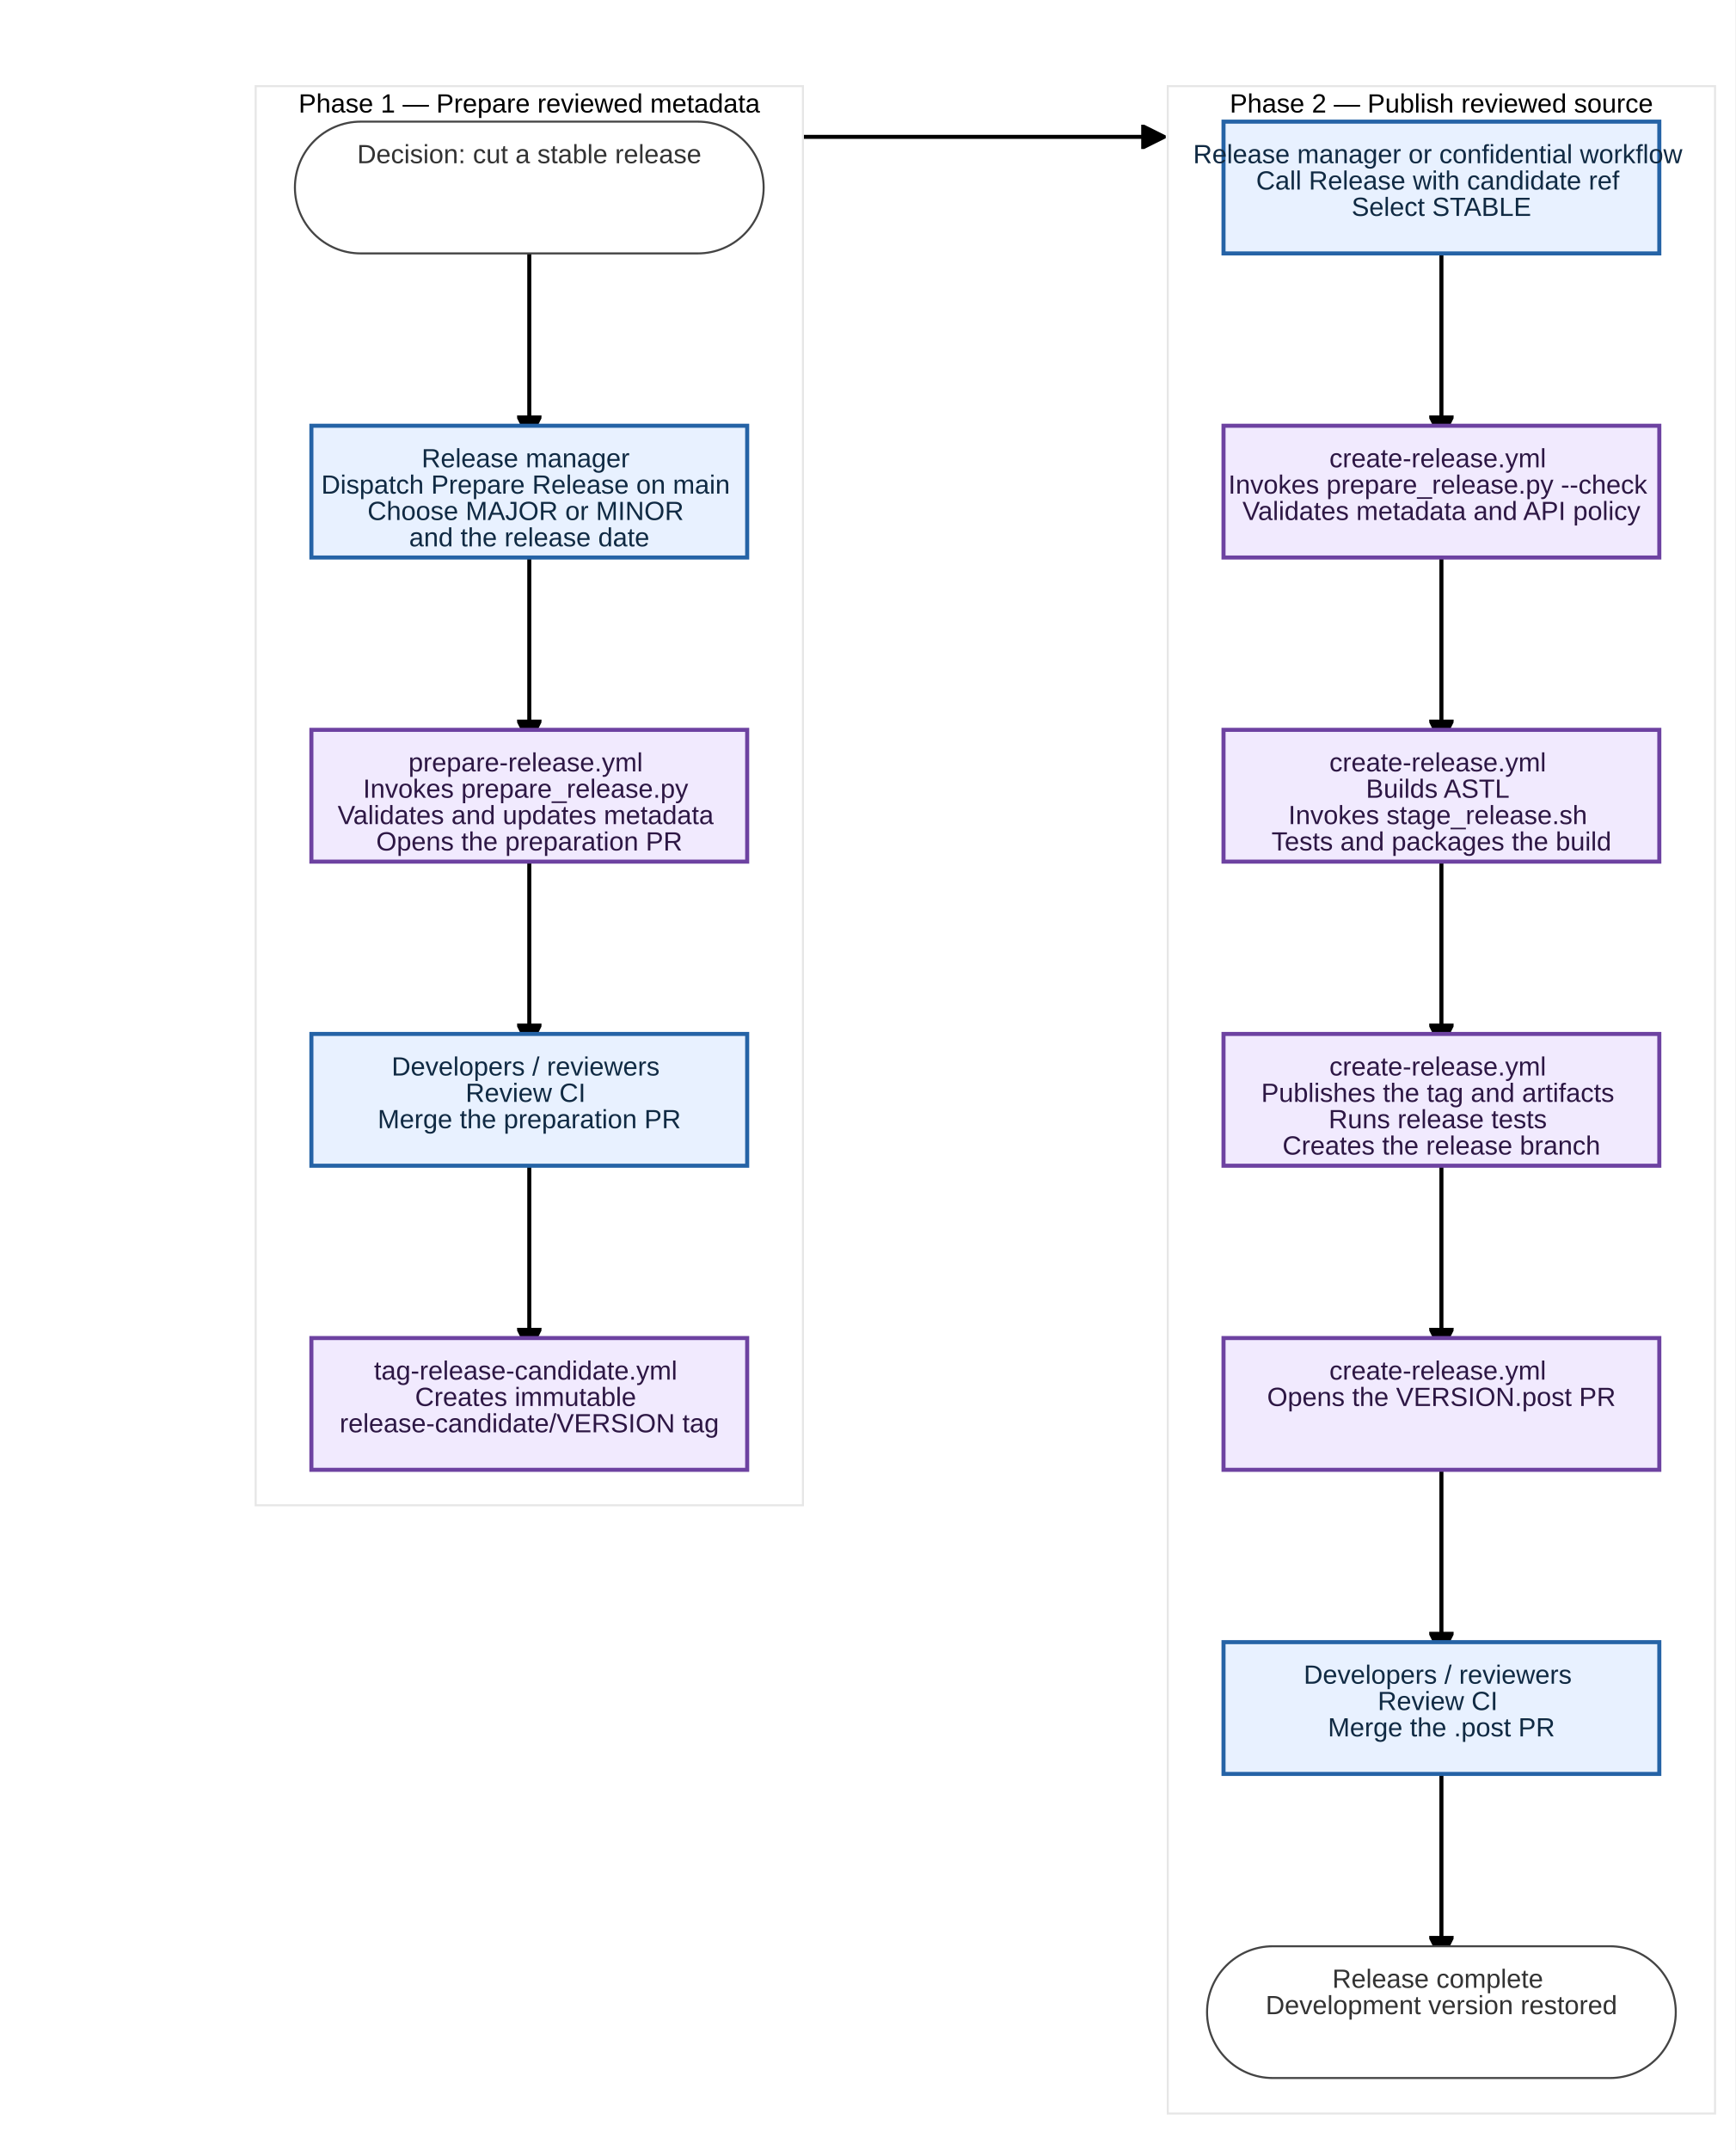
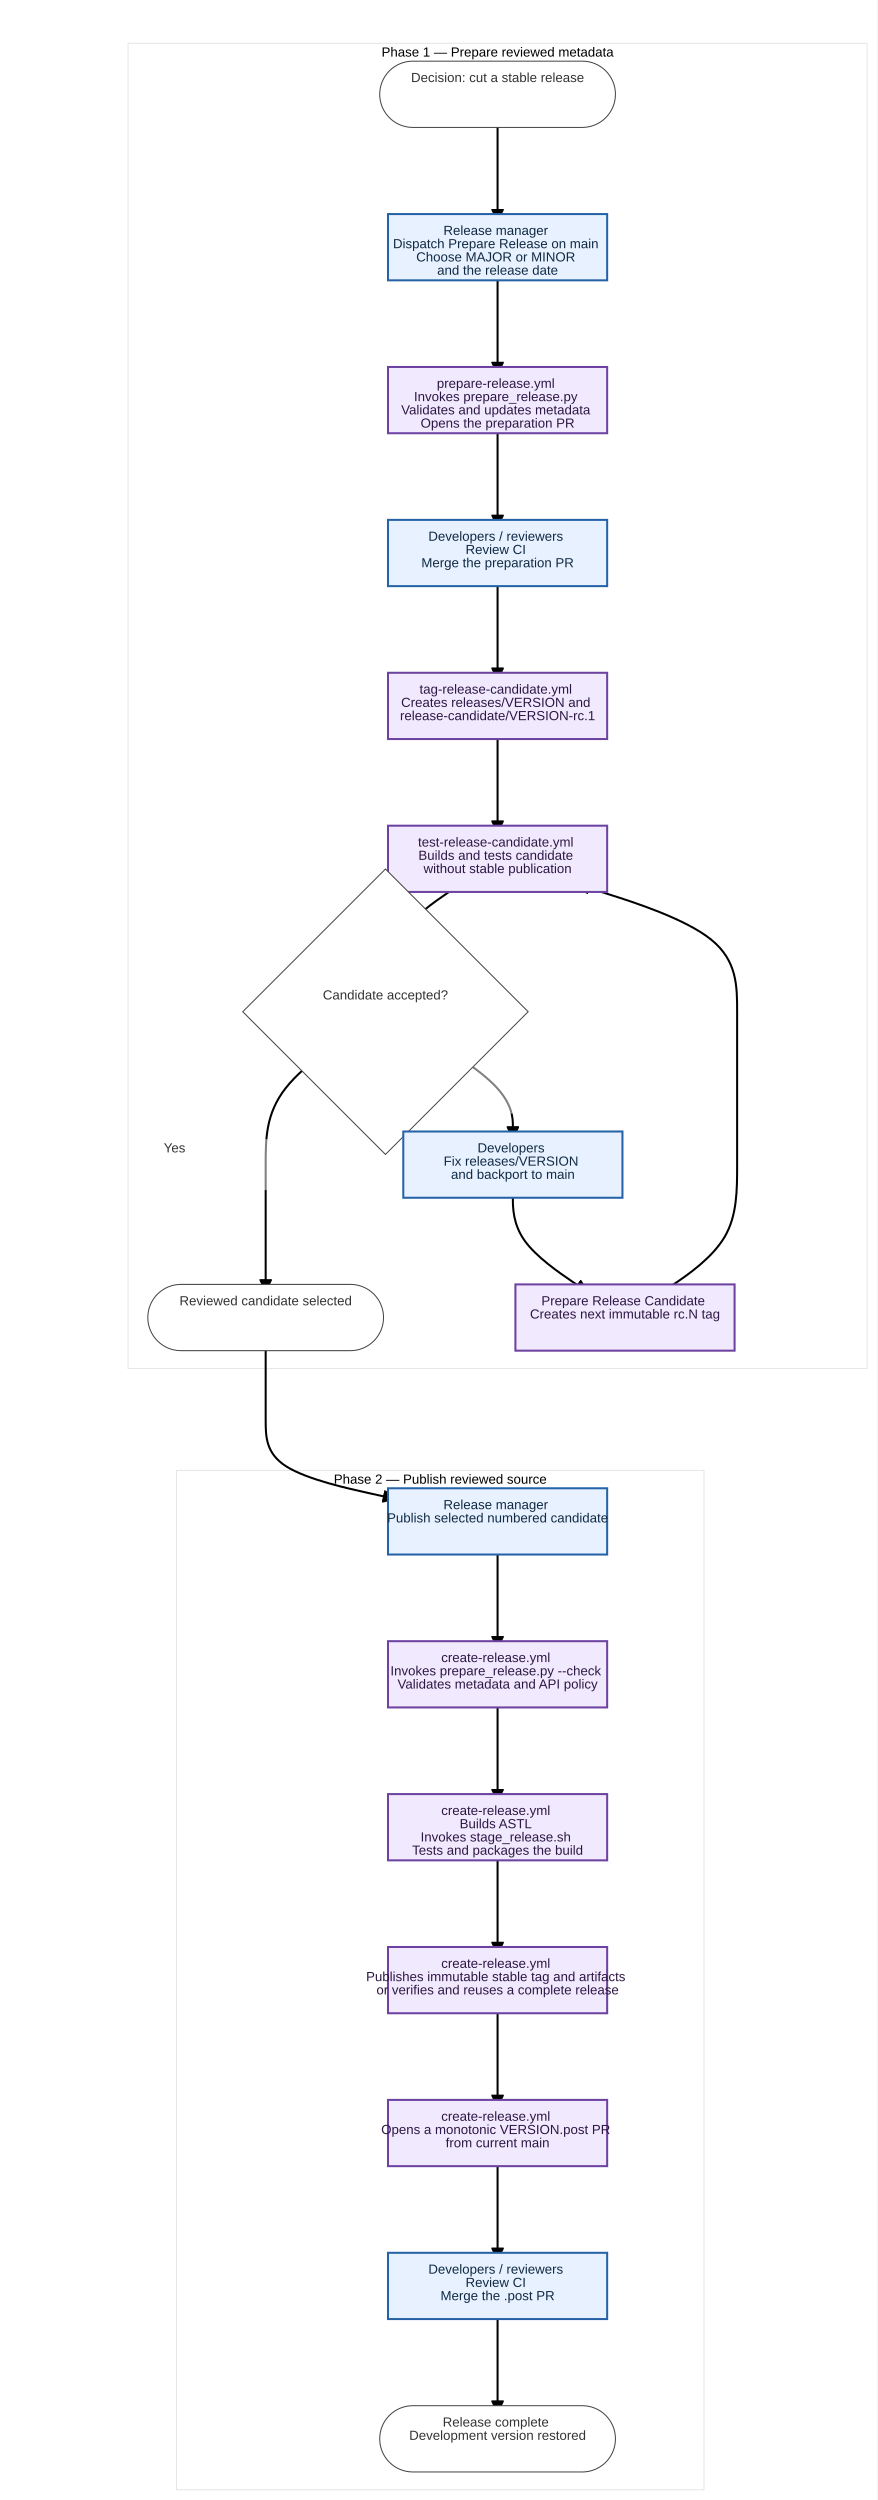
- <svg xmlns="http://www.w3.org/2000/svg" id="mmd_release_process_mmd" viewBox="-125.625 -42.5 856.125 1060.5" role="graphics-document document" aria-roledescription="flowchart-v2">
-   <rect x="-125.625" y="-42.5" width="856.125" height="1060.5" fill="white" />
+ <svg xmlns="http://www.w3.org/2000/svg" id="mmd_release_process_mmd" viewBox="-125.625 -42.5 860.625 2452.5" role="graphics-document document" aria-roledescription="flowchart-v2">
+   <rect x="-125.625" y="-42.5" width="860.625" height="2452.5" fill="white" />
  <style>#mmd_release_process_mmd{font-family:"trebuchet ms",verdana,arial,sans-serif;font-size:13px;fill:#333;}#mmd_release_process_mmd .error-icon{fill:#ffffff;}#mmd_release_process_mmd .error-text{fill:#000000;stroke:#000000;}#mmd_release_process_mmd .edge-thickness-normal{stroke-width:2px;}#mmd_release_process_mmd .edge-thickness-thick{stroke-width:3.5px;}#mmd_release_process_mmd .edge-pattern-solid{stroke-dasharray:0;}#mmd_release_process_mmd .edge-pattern-dashed{stroke-dasharray:3;}#mmd_release_process_mmd .edge-pattern-dotted{stroke-dasharray:2;}#mmd_release_process_mmd .marker{fill:#000000;stroke:#000000;}#mmd_release_process_mmd .marker.cross{stroke:#000000;}#mmd_release_process_mmd svg{font-family:"trebuchet ms",verdana,arial,sans-serif;font-size:13px;}#mmd_release_process_mmd .label{font-family:"trebuchet ms",verdana,arial,sans-serif;color:#333;}#mmd_release_process_mmd .cluster-label text{fill:#000000;}#mmd_release_process_mmd .cluster-label span,#mmd_release_process_mmd p{color:#000000;}#mmd_release_process_mmd .label text,#mmd_release_process_mmd span,#mmd_release_process_mmd p{fill:#333;color:#333;}#mmd_release_process_mmd .node rect,#mmd_release_process_mmd .node circle,#mmd_release_process_mmd .node ellipse,#mmd_release_process_mmd .node polygon,#mmd_release_process_mmd .node path{fill:#ffffff;stroke:#444444;stroke-width:1px;}#mmd_release_process_mmd .flowchart-label text{text-anchor:middle;}#mmd_release_process_mmd .node .katex path{fill:#000;stroke:#000;stroke-width:1px;}#mmd_release_process_mmd .node .label{text-align:center;}#mmd_release_process_mmd .node.clickable{cursor:pointer;}#mmd_release_process_mmd .arrowheadPath{fill:#000000;}#mmd_release_process_mmd .edgePath .path{stroke:#000000;stroke-width:2.0px;}#mmd_release_process_mmd .flowchart-link{stroke:#000000;fill:none;}#mmd_release_process_mmd .edgeLabel{background-color:hsl(-120, 0%, 100%);text-align:center;}#mmd_release_process_mmd .edgeLabel rect{opacity:0.5;background-color:hsl(-120, 0%, 100%);fill:hsl(-120, 0%, 100%);}#mmd_release_process_mmd .labelBkg{background-color:rgba(255, 255, 255, 0.5);}#mmd_release_process_mmd .cluster rect{fill:#ffffff;stroke:hsl(0, 0%, 90%);stroke-width:1px;}#mmd_release_process_mmd .cluster text{fill:#000000;}#mmd_release_process_mmd .cluster span,#mmd_release_process_mmd p{color:#000000;}#mmd_release_process_mmd div.mermaidTooltip{position:absolute;text-align:center;max-width:200px;padding:2px;font-family:"trebuchet ms",verdana,arial,sans-serif;font-size:12px;background:#ffffff;border:1px solid hsl(0, 0%, 90%);border-radius:2px;pointer-events:none;z-index:100;}#mmd_release_process_mmd .flowchartTitleText{text-anchor:middle;font-size:18px;fill:#333;}#mmd_release_process_mmd :root{--mermaid-font-family:"trebuchet ms",verdana,arial,sans-serif;}#mmd_release_process_mmd .human rect{fill:#e8f1ff!important;stroke:#2563a6!important;color:#102a43!important;stroke-width:2px!important;}#mmd_release_process_mmd .human polygon{fill:#e8f1ff!important;stroke:#2563a6!important;color:#102a43!important;stroke-width:2px!important;}#mmd_release_process_mmd .human ellipse{fill:#e8f1ff!important;stroke:#2563a6!important;color:#102a43!important;stroke-width:2px!important;}#mmd_release_process_mmd .human circle{fill:#e8f1ff!important;stroke:#2563a6!important;color:#102a43!important;stroke-width:2px!important;}#mmd_release_process_mmd .human path{fill:#e8f1ff!important;stroke:#2563a6!important;color:#102a43!important;stroke-width:2px!important;}#mmd_release_process_mmd .human tspan{fill:#102a43!important;}#mmd_release_process_mmd .workflow rect{fill:#f1eafe!important;stroke:#6d42a1!important;color:#2d1744!important;stroke-width:2px!important;}#mmd_release_process_mmd .workflow polygon{fill:#f1eafe!important;stroke:#6d42a1!important;color:#2d1744!important;stroke-width:2px!important;}#mmd_release_process_mmd .workflow ellipse{fill:#f1eafe!important;stroke:#6d42a1!important;color:#2d1744!important;stroke-width:2px!important;}#mmd_release_process_mmd .workflow circle{fill:#f1eafe!important;stroke:#6d42a1!important;color:#2d1744!important;stroke-width:2px!important;}#mmd_release_process_mmd .workflow path{fill:#f1eafe!important;stroke:#6d42a1!important;color:#2d1744!important;stroke-width:2px!important;}#mmd_release_process_mmd .workflow tspan{fill:#2d1744!important;}</style>
  <g>
    <marker id="mmd_release_process_mmd_flowchart-pointEnd" class="marker flowchart" viewBox="0 0 10 10" refX="6" refY="5" markerUnits="userSpaceOnUse" markerWidth="12" markerHeight="12" orient="auto">
      <path d="M 0 0 L 10 5 L 0 10 z" class="arrowMarkerPath" style="stroke-width: 1; stroke-dasharray: 1,0;" />
    </marker>
    <marker id="mmd_release_process_mmd_flowchart-pointStart" class="marker flowchart" viewBox="0 0 10 10" refX="4.5" refY="5" markerUnits="userSpaceOnUse" markerWidth="12" markerHeight="12" orient="auto">
      <path d="M 0 5 L 10 10 L 10 0 z" class="arrowMarkerPath" style="stroke-width: 1; stroke-dasharray: 1,0;" />
    </marker>
    <marker id="mmd_release_process_mmd_flowchart-circleEnd" class="marker flowchart" viewBox="0 0 10 10" refX="11" refY="5" markerUnits="userSpaceOnUse" markerWidth="11" markerHeight="11" orient="auto">
      <circle cx="5" cy="5" r="5" class="arrowMarkerPath" style="stroke-width: 1; stroke-dasharray: 1,0;" />
    </marker>
    <marker id="mmd_release_process_mmd_flowchart-circleStart" class="marker flowchart" viewBox="0 0 10 10" refX="-1" refY="5" markerUnits="userSpaceOnUse" markerWidth="11" markerHeight="11" orient="auto">
      <circle cx="5" cy="5" r="5" class="arrowMarkerPath" style="stroke-width: 1; stroke-dasharray: 1,0;" />
    </marker>
    <marker id="mmd_release_process_mmd_flowchart-crossEnd" class="marker cross flowchart" viewBox="0 0 11 11" refX="12" refY="5.2" markerUnits="userSpaceOnUse" markerWidth="11" markerHeight="11" orient="auto">
      <path d="M 1,1 l 9,9 M 10,1 l -9,9" class="arrowMarkerPath" style="stroke-width: 2; stroke-dasharray: 1,0;" />
    </marker>
    <marker id="mmd_release_process_mmd_flowchart-crossStart" class="marker cross flowchart" viewBox="0 0 11 11" refX="-1" refY="5.2" markerUnits="userSpaceOnUse" markerWidth="11" markerHeight="11" orient="auto">
      <path d="M 1,1 l 9,9 M 10,1 l -9,9" class="arrowMarkerPath" style="stroke-width: 2; stroke-dasharray: 1,0;" />
    </marker>
    <g class="root">
-       <g class="clusters" />
+       <g class="clusters">
+         <g class="cluster default flowchart-label" id="phase2">
+           <rect style="" rx="0" ry="0" x="47.5" y="1400" width="517.5" height="1000" />
+           <g class="cluster-label" transform="translate(306.25, 1400)">
+             <text style="">
+               <tspan xml:space="preserve" dy="1em" x="0" class="row">Phase 2 — Publish reviewed source</tspan>
+             </text>
+           </g>
+         </g>
+         <g class="cluster default flowchart-label" id="phase1">
+           <rect style="" rx="0" ry="0" x="0" y="0" width="725" height="1300" />
+           <g class="cluster-label" transform="translate(362.5, 0)">
+             <text style="">
+               <tspan xml:space="preserve" dy="1em" x="0" class="row">Phase 1 — Prepare reviewed metadata</tspan>
+             </text>
+           </g>
+         </g>
+       </g>
      <g class="edgePaths">
-         <path d="M200,25L220.833,25C241.667,25,283.333,25,324.117,25C364.9,25,404.8,25,424.75,25L444.7,25" id="L-phase1-phase2-0" class="edge-thickness-normal edge-pattern-solid flowchart-link LS-phase1 LE-phase2" style="fill:none;" marker-end="url(#mmd_release_process_mmd_flowchart-pointEnd)" />
-       </g>
-       <g class="edgeLabels" />
+         <path d="M362.5,75L362.5,83.333C362.5,91.667,362.5,108.333,362.5,124.117C362.5,139.9,362.5,154.8,362.5,162.25L362.5,169.7" id="L-decide-dispatchPrepare-0" class="edge-thickness-normal edge-pattern-solid flowchart-link LS-decide LE-dispatchPrepare" style="fill:none;" marker-end="url(#mmd_release_process_mmd_flowchart-pointEnd)" />
+         <path d="M362.5,225L362.5,233.333C362.5,241.667,362.5,258.333,362.5,274.117C362.5,289.9,362.5,304.8,362.5,312.25L362.5,319.7" id="L-dispatchPrepare-prepare-0" class="edge-thickness-normal edge-pattern-solid flowchart-link LS-dispatchPrepare LE-prepare" style="fill:none;" marker-end="url(#mmd_release_process_mmd_flowchart-pointEnd)" />
+         <path d="M362.5,375L362.5,383.333C362.5,391.667,362.5,408.333,362.5,424.117C362.5,439.9,362.5,454.8,362.5,462.25L362.5,469.7" id="L-prepare-mergePrepare-0" class="edge-thickness-normal edge-pattern-solid flowchart-link LS-prepare LE-mergePrepare" style="fill:none;" marker-end="url(#mmd_release_process_mmd_flowchart-pointEnd)" />
+         <path d="M362.5,525L362.5,533.333C362.5,541.667,362.5,558.333,362.5,574.117C362.5,589.9,362.5,604.8,362.5,612.25L362.5,619.7" id="L-mergePrepare-candidate-0" class="edge-thickness-normal edge-pattern-solid flowchart-link LS-mergePrepare LE-candidate" style="fill:none;" marker-end="url(#mmd_release_process_mmd_flowchart-pointEnd)" />
+         <path d="M362.5,675L362.5,683.333C362.5,691.667,362.5,708.333,362.5,724.117C362.5,739.9,362.5,754.8,362.5,762.25L362.5,769.7" id="L-candidate-testCandidate-0" class="edge-thickness-normal edge-pattern-solid flowchart-link LS-candidate LE-testCandidate" style="fill:none;" marker-end="url(#mmd_release_process_mmd_flowchart-pointEnd)" />
+         <path d="M325.833,825L313.611,833.333C301.389,841.667,276.944,858.333,264.722,878.283C252.5,898.233,252.5,921.467,252.5,933.083L252.5,944.7" id="L-testCandidate-candidateOk-0" class="edge-thickness-normal edge-pattern-solid flowchart-link LS-testCandidate LE-candidateOk" style="fill:none;" marker-end="url(#mmd_release_process_mmd_flowchart-pointEnd)" />
+         <path d="M262.375,956.125L281.563,967.604C300.75,979.083,339.125,1002.042,358.313,1020.971C377.5,1039.9,377.5,1054.8,377.5,1062.25L377.5,1069.7" id="L-candidateOk-fix-0" class="edge-thickness-normal edge-pattern-solid flowchart-link LS-candidateOk LE-fix" style="fill:none;" marker-end="url(#mmd_release_process_mmd_flowchart-pointEnd)" />
+         <path d="M377.5,1125L377.5,1133.333C377.5,1141.667,377.5,1158.333,388.992,1174.502C400.485,1190.671,423.47,1206.343,434.962,1214.179L446.454,1222.014" id="L-fix-nextCandidate-0" class="edge-thickness-normal edge-pattern-solid flowchart-link LS-fix LE-nextCandidate" style="fill:none;" marker-end="url(#mmd_release_process_mmd_flowchart-pointEnd)" />
+         <path d="M524.167,1225L536.389,1216.667C548.611,1208.333,573.056,1191.667,585.278,1170.833C597.5,1150,597.5,1125,597.5,1100C597.5,1075,597.5,1050,597.5,1025C597.5,1000,597.5,975,597.5,950C597.5,925,597.5,900,572.23,879.435C546.961,858.87,496.422,842.741,471.152,834.676L445.882,826.611" id="L-nextCandidate-testCandidate-0" class="edge-thickness-normal edge-pattern-solid flowchart-link LS-nextCandidate LE-testCandidate" style="fill:none;" marker-end="url(#mmd_release_process_mmd_flowchart-pointEnd)" />
+         <path d="M252.5,950L232.917,962.5C213.333,975,174.167,1000,154.583,1025C135,1050,135,1075,135,1100C135,1125,135,1150,135,1169.95C135,1189.9,135,1204.8,135,1212.25L135,1219.7" id="L-candidateOk-approved-0" class="edge-thickness-normal edge-pattern-solid flowchart-link LS-candidateOk LE-approved" style="fill:none;" marker-end="url(#mmd_release_process_mmd_flowchart-pointEnd)" />
+         <path d="M362.5,1475L362.5,1483.333C362.5,1491.667,362.5,1508.333,362.5,1524.117C362.5,1539.9,362.5,1554.8,362.5,1562.25L362.5,1569.7" id="L-dispatchRelease-verify-0" class="edge-thickness-normal edge-pattern-solid flowchart-link LS-dispatchRelease LE-verify" style="fill:none;" marker-end="url(#mmd_release_process_mmd_flowchart-pointEnd)" />
+         <path d="M362.5,1625L362.5,1633.333C362.5,1641.667,362.5,1658.333,362.5,1674.117C362.5,1689.9,362.5,1704.8,362.5,1712.25L362.5,1719.7" id="L-verify-stage-0" class="edge-thickness-normal edge-pattern-solid flowchart-link LS-verify LE-stage" style="fill:none;" marker-end="url(#mmd_release_process_mmd_flowchart-pointEnd)" />
+         <path d="M362.5,1775L362.5,1783.333C362.5,1791.667,362.5,1808.333,362.5,1824.117C362.5,1839.9,362.5,1854.8,362.5,1862.25L362.5,1869.7" id="L-stage-publish-0" class="edge-thickness-normal edge-pattern-solid flowchart-link LS-stage LE-publish" style="fill:none;" marker-end="url(#mmd_release_process_mmd_flowchart-pointEnd)" />
+         <path d="M362.5,1925L362.5,1933.333C362.5,1941.667,362.5,1958.333,362.5,1974.117C362.5,1989.9,362.5,2004.8,362.5,2012.25L362.5,2019.7" id="L-publish-postPr-0" class="edge-thickness-normal edge-pattern-solid flowchart-link LS-publish LE-postPr" style="fill:none;" marker-end="url(#mmd_release_process_mmd_flowchart-pointEnd)" />
+         <path d="M362.5,2075L362.5,2083.333C362.5,2091.667,362.5,2108.333,362.5,2124.117C362.5,2139.9,362.5,2154.8,362.5,2162.25L362.5,2169.7" id="L-postPr-mergePost-0" class="edge-thickness-normal edge-pattern-solid flowchart-link LS-postPr LE-mergePost" style="fill:none;" marker-end="url(#mmd_release_process_mmd_flowchart-pointEnd)" />
+         <path d="M362.5,2225L362.5,2233.333C362.5,2241.667,362.5,2258.333,362.5,2274.117C362.5,2289.9,362.5,2304.8,362.5,2312.25L362.5,2319.7" id="L-mergePost-done-0" class="edge-thickness-normal edge-pattern-solid flowchart-link LS-mergePost LE-done" style="fill:none;" marker-end="url(#mmd_release_process_mmd_flowchart-pointEnd)" />
+         <path d="M135,1275L135,1279.167C135,1283.333,135,1291.667,135,1304.167C135,1316.667,135,1333.333,135,1350C135,1366.667,135,1383.333,155.387,1396.147C175.775,1408.961,216.549,1417.923,236.936,1422.404L257.324,1426.884" id="L-approved-dispatchRelease-0" class="edge-thickness-normal edge-pattern-solid flowchart-link LS-approved LE-dispatchRelease" style="fill:none;" marker-end="url(#mmd_release_process_mmd_flowchart-pointEnd)" />
+         <path d="M487.5,1275L487.5,1279.167C487.5,1283.333,487.5,1291.667,487.5,1304.167C487.5,1316.667,487.5,1333.333,487.5,1350C487.5,1366.667,487.5,1383.333,477.083,1395.833C466.667,1408.333,445.833,1416.667,435.417,1420.833L425,1425" id="L-nextCandidate-dispatchRelease-0" class="edge-thickness-thick edge-pattern-solid flowchart-link LS-nextCandidate LE-dispatchRelease" style="stroke-width: 0;fill:none;" />
+       </g>
+       <g class="edgeLabels">
+         <g class="edgeLabel" transform="translate(377.5, 1025)">
+           <g class="label" transform="translate(-100, -25)">
+             <rect rx="0" ry="0" width="200" height="50" />
+             <text style="">
+               <tspan xml:space="preserve" dy="1em" x="0" class="row">No</tspan>
+             </text>
+           </g>
+         </g>
+         <g class="edgeLabel" transform="translate(135, 1100)">
+           <g class="label" transform="translate(-100, -25)">
+             <rect rx="0" ry="0" width="200" height="50" />
+             <text style="">
+               <tspan xml:space="preserve" dy="1em" x="0" class="row">Yes</tspan>
+             </text>
+           </g>
+         </g>
+       </g>
      <g class="nodes">
-         <g class="root" transform="translate(442.5, -8)">
-           <g class="clusters">
-             <g class="cluster default flowchart-label" id="phase2">
-               <rect style="" rx="0" ry="0" x="8" y="8" width="270" height="1000" />
-               <g class="cluster-label" transform="translate(143, 8)">
-                 <text style="">
-                   <tspan xml:space="preserve" dy="1em" x="0" class="row">Phase 2 — Publish reviewed source</tspan>
-                 </text>
-               </g>
-             </g>
-           </g>
-           <g class="edgePaths">
-             <path d="M143,83L143,91.333C143,99.667,143,116.333,143,132.117C143,147.9,143,162.8,143,170.25L143,177.7" id="L-dispatchRelease-verify-0" class="edge-thickness-normal edge-pattern-solid flowchart-link LS-dispatchRelease LE-verify" style="fill:none;" marker-end="url(#mmd_release_process_mmd_flowchart-pointEnd)" />
-             <path d="M143,233L143,241.333C143,249.667,143,266.333,143,282.117C143,297.9,143,312.8,143,320.25L143,327.7" id="L-verify-stage-0" class="edge-thickness-normal edge-pattern-solid flowchart-link LS-verify LE-stage" style="fill:none;" marker-end="url(#mmd_release_process_mmd_flowchart-pointEnd)" />
-             <path d="M143,383L143,391.333C143,399.667,143,416.333,143,432.117C143,447.9,143,462.8,143,470.25L143,477.7" id="L-stage-publish-0" class="edge-thickness-normal edge-pattern-solid flowchart-link LS-stage LE-publish" style="fill:none;" marker-end="url(#mmd_release_process_mmd_flowchart-pointEnd)" />
-             <path d="M143,533L143,541.333C143,549.667,143,566.333,143,582.117C143,597.9,143,612.8,143,620.25L143,627.7" id="L-publish-postPr-0" class="edge-thickness-normal edge-pattern-solid flowchart-link LS-publish LE-postPr" style="fill:none;" marker-end="url(#mmd_release_process_mmd_flowchart-pointEnd)" />
-             <path d="M143,683L143,691.333C143,699.667,143,716.333,143,732.117C143,747.9,143,762.8,143,770.25L143,777.7" id="L-postPr-mergePost-0" class="edge-thickness-normal edge-pattern-solid flowchart-link LS-postPr LE-mergePost" style="fill:none;" marker-end="url(#mmd_release_process_mmd_flowchart-pointEnd)" />
-             <path d="M143,833L143,841.333C143,849.667,143,866.333,143,882.117C143,897.9,143,912.8,143,920.25L143,927.7" id="L-mergePost-done-0" class="edge-thickness-normal edge-pattern-solid flowchart-link LS-mergePost LE-done" style="fill:none;" marker-end="url(#mmd_release_process_mmd_flowchart-pointEnd)" />
-           </g>
-           <g class="edgeLabels" />
-           <g class="nodes">
-             <g class="node default human flowchart-label" id="flowchart-dispatchRelease-10" data-node="true" data-id="dispatchRelease" transform="translate(143, 58)">
-               <rect class="basic label-container" style="" rx="0" ry="0" x="-107.5" y="-32.5" width="215" height="65" />
-               <g class="label" style="" transform="translate(0, -25)">
-                 <rect />
-                 <text style="">
-                   <tspan xml:space="preserve" dy="1em" x="0" class="row">Release manager or confidential workflow</tspan>
-                   <tspan xml:space="preserve" dy="1em" x="0" class="row">Call Release with candidate ref</tspan>
-                   <tspan xml:space="preserve" dy="1em" x="0" class="row">Select STABLE</tspan>
-                 </text>
-               </g>
-             </g>
-             <g class="node default workflow flowchart-label" id="flowchart-verify-11" data-node="true" data-id="verify" transform="translate(143, 208)">
-               <rect class="basic label-container" style="" rx="0" ry="0" x="-107.5" y="-32.5" width="215" height="65" />
-               <g class="label" style="" transform="translate(0, -25)">
-                 <rect />
-                 <text style="">
-                   <tspan xml:space="preserve" dy="1em" x="0" class="row">create-release.yml</tspan>
-                   <tspan xml:space="preserve" dy="1em" x="0" class="row">Invokes prepare_release.py --check</tspan>
-                   <tspan xml:space="preserve" dy="1em" x="0" class="row">Validates metadata and API policy</tspan>
-                 </text>
-               </g>
-             </g>
-             <g class="node default workflow flowchart-label" id="flowchart-stage-12" data-node="true" data-id="stage" transform="translate(143, 358)">
-               <rect class="basic label-container" style="" rx="0" ry="0" x="-107.5" y="-32.5" width="215" height="65" />
-               <g class="label" style="" transform="translate(0, -25)">
-                 <rect />
-                 <text style="">
-                   <tspan xml:space="preserve" dy="1em" x="0" class="row">create-release.yml</tspan>
-                   <tspan xml:space="preserve" dy="1em" x="0" class="row">Builds ASTL</tspan>
-                   <tspan xml:space="preserve" dy="1em" x="0" class="row">Invokes stage_release.sh</tspan>
-                   <tspan xml:space="preserve" dy="1em" x="0" class="row">Tests and packages the build</tspan>
-                 </text>
-               </g>
-             </g>
-             <g class="node default workflow flowchart-label" id="flowchart-publish-13" data-node="true" data-id="publish" transform="translate(143, 508)">
-               <rect class="basic label-container" style="" rx="0" ry="0" x="-107.5" y="-32.5" width="215" height="65" />
-               <g class="label" style="" transform="translate(0, -25)">
-                 <rect />
-                 <text style="">
-                   <tspan xml:space="preserve" dy="1em" x="0" class="row">create-release.yml</tspan>
-                   <tspan xml:space="preserve" dy="1em" x="0" class="row">Publishes the tag and artifacts</tspan>
-                   <tspan xml:space="preserve" dy="1em" x="0" class="row">Runs release tests</tspan>
-                   <tspan xml:space="preserve" dy="1em" x="0" class="row">Creates the release branch</tspan>
-                 </text>
-               </g>
-             </g>
-             <g class="node default workflow flowchart-label" id="flowchart-postPr-14" data-node="true" data-id="postPr" transform="translate(143, 658)">
-               <rect class="basic label-container" style="" rx="0" ry="0" x="-107.5" y="-32.5" width="215" height="65" />
-               <g class="label" style="" transform="translate(0, -25)">
-                 <rect />
-                 <text style="">
-                   <tspan xml:space="preserve" dy="1em" x="0" class="row">create-release.yml</tspan>
-                   <tspan xml:space="preserve" dy="1em" x="0" class="row">Opens the VERSION.post PR</tspan>
-                 </text>
-               </g>
-             </g>
-             <g class="node default human flowchart-label" id="flowchart-mergePost-15" data-node="true" data-id="mergePost" transform="translate(143, 808)">
-               <rect class="basic label-container" style="" rx="0" ry="0" x="-107.5" y="-32.5" width="215" height="65" />
-               <g class="label" style="" transform="translate(0, -25)">
-                 <rect />
-                 <text style="">
-                   <tspan xml:space="preserve" dy="1em" x="0" class="row">Developers / reviewers</tspan>
-                   <tspan xml:space="preserve" dy="1em" x="0" class="row">Review CI</tspan>
-                   <tspan xml:space="preserve" dy="1em" x="0" class="row">Merge the .post PR</tspan>
-                 </text>
-               </g>
-             </g>
-             <g class="node default default flowchart-label" id="flowchart-done-16" data-node="true" data-id="done" transform="translate(143, 958)">
-               <rect style="" rx="32.5" ry="32.5" x="-115.625" y="-32.5" width="231.25" height="65" />
-               <g class="label" style="" transform="translate(0, -25)">
-                 <rect />
-                 <text style="">
-                   <tspan xml:space="preserve" dy="1em" x="0" class="row">Release complete</tspan>
-                   <tspan xml:space="preserve" dy="1em" x="0" class="row">Development version restored</tspan>
-                 </text>
-               </g>
-             </g>
-           </g>
-         </g>
-         <g class="root" transform="translate(-7.5, -8)">
-           <g class="clusters">
-             <g class="cluster default flowchart-label" id="phase1">
-               <rect style="" rx="0" ry="0" x="8" y="8" width="270" height="700" />
-               <g class="cluster-label" transform="translate(143, 8)">
-                 <text style="">
-                   <tspan xml:space="preserve" dy="1em" x="0" class="row">Phase 1 — Prepare reviewed metadata</tspan>
-                 </text>
-               </g>
-             </g>
-           </g>
-           <g class="edgePaths">
-             <path d="M143,83L143,91.333C143,99.667,143,116.333,143,132.117C143,147.9,143,162.8,143,170.25L143,177.7" id="L-decide-dispatchPrepare-0" class="edge-thickness-normal edge-pattern-solid flowchart-link LS-decide LE-dispatchPrepare" style="fill:none;" marker-end="url(#mmd_release_process_mmd_flowchart-pointEnd)" />
-             <path d="M143,233L143,241.333C143,249.667,143,266.333,143,282.117C143,297.9,143,312.8,143,320.25L143,327.7" id="L-dispatchPrepare-prepare-0" class="edge-thickness-normal edge-pattern-solid flowchart-link LS-dispatchPrepare LE-prepare" style="fill:none;" marker-end="url(#mmd_release_process_mmd_flowchart-pointEnd)" />
-             <path d="M143,383L143,391.333C143,399.667,143,416.333,143,432.117C143,447.9,143,462.8,143,470.25L143,477.7" id="L-prepare-mergePrepare-0" class="edge-thickness-normal edge-pattern-solid flowchart-link LS-prepare LE-mergePrepare" style="fill:none;" marker-end="url(#mmd_release_process_mmd_flowchart-pointEnd)" />
-             <path d="M143,533L143,541.333C143,549.667,143,566.333,143,582.117C143,597.9,143,612.8,143,620.25L143,627.7" id="L-mergePrepare-candidate-0" class="edge-thickness-normal edge-pattern-solid flowchart-link LS-mergePrepare LE-candidate" style="fill:none;" marker-end="url(#mmd_release_process_mmd_flowchart-pointEnd)" />
-           </g>
-           <g class="edgeLabels" />
-           <g class="nodes">
-             <g class="node default default flowchart-label" id="flowchart-decide-0" data-node="true" data-id="decide" transform="translate(143, 58)">
-               <rect style="" rx="32.5" ry="32.5" x="-115.625" y="-32.5" width="231.25" height="65" />
-               <g class="label" style="" transform="translate(0, -25)">
-                 <rect />
-                 <text style="">
-                   <tspan xml:space="preserve" dy="1em" x="0" class="row">Decision: cut a stable release</tspan>
-                 </text>
-               </g>
-             </g>
-             <g class="node default human flowchart-label" id="flowchart-dispatchPrepare-1" data-node="true" data-id="dispatchPrepare" transform="translate(143, 208)">
-               <rect class="basic label-container" style="" rx="0" ry="0" x="-107.5" y="-32.5" width="215" height="65" />
-               <g class="label" style="" transform="translate(0, -25)">
-                 <rect />
-                 <text style="">
-                   <tspan xml:space="preserve" dy="1em" x="0" class="row">Release manager</tspan>
-                   <tspan xml:space="preserve" dy="1em" x="0" class="row">Dispatch Prepare Release on main</tspan>
-                   <tspan xml:space="preserve" dy="1em" x="0" class="row">Choose MAJOR or MINOR</tspan>
-                   <tspan xml:space="preserve" dy="1em" x="0" class="row">and the release date</tspan>
-                 </text>
-               </g>
-             </g>
-             <g class="node default workflow flowchart-label" id="flowchart-prepare-2" data-node="true" data-id="prepare" transform="translate(143, 358)">
-               <rect class="basic label-container" style="" rx="0" ry="0" x="-107.5" y="-32.5" width="215" height="65" />
-               <g class="label" style="" transform="translate(0, -25)">
-                 <rect />
-                 <text style="">
-                   <tspan xml:space="preserve" dy="1em" x="0" class="row">prepare-release.yml</tspan>
-                   <tspan xml:space="preserve" dy="1em" x="0" class="row">Invokes prepare_release.py</tspan>
-                   <tspan xml:space="preserve" dy="1em" x="0" class="row">Validates and updates metadata</tspan>
-                   <tspan xml:space="preserve" dy="1em" x="0" class="row">Opens the preparation PR</tspan>
-                 </text>
-               </g>
-             </g>
-             <g class="node default human flowchart-label" id="flowchart-mergePrepare-3" data-node="true" data-id="mergePrepare" transform="translate(143, 508)">
-               <rect class="basic label-container" style="" rx="0" ry="0" x="-107.5" y="-32.5" width="215" height="65" />
-               <g class="label" style="" transform="translate(0, -25)">
-                 <rect />
-                 <text style="">
-                   <tspan xml:space="preserve" dy="1em" x="0" class="row">Developers / reviewers</tspan>
-                   <tspan xml:space="preserve" dy="1em" x="0" class="row">Review CI</tspan>
-                   <tspan xml:space="preserve" dy="1em" x="0" class="row">Merge the preparation PR</tspan>
-                 </text>
-               </g>
-             </g>
-             <g class="node default workflow flowchart-label" id="flowchart-candidate-4" data-node="true" data-id="candidate" transform="translate(143, 658)">
-               <rect class="basic label-container" style="" rx="0" ry="0" x="-107.5" y="-32.5" width="215" height="65" />
-               <g class="label" style="" transform="translate(0, -25)">
-                 <rect />
-                 <text style="">
-                   <tspan xml:space="preserve" dy="1em" x="0" class="row">tag-release-candidate.yml</tspan>
-                   <tspan xml:space="preserve" dy="1em" x="0" class="row">Creates immutable</tspan>
-                   <tspan xml:space="preserve" dy="1em" x="0" class="row">release-candidate/VERSION tag</tspan>
-                 </text>
-               </g>
-             </g>
+         <g class="node default human flowchart-label" id="flowchart-dispatchRelease-23" data-node="true" data-id="dispatchRelease" transform="translate(362.5, 1450)">
+           <rect class="basic label-container" style="" rx="0" ry="0" x="-107.5" y="-32.5" width="215" height="65" />
+           <g class="label" style="" transform="translate(0, -25)">
+             <rect />
+             <text style="">
+               <tspan xml:space="preserve" dy="1em" x="0" class="row">Release manager</tspan>
+               <tspan xml:space="preserve" dy="1em" x="0" class="row">Publish selected numbered candidate</tspan>
+             </text>
+           </g>
+         </g>
+         <g class="node default workflow flowchart-label" id="flowchart-verify-24" data-node="true" data-id="verify" transform="translate(362.5, 1600)">
+           <rect class="basic label-container" style="" rx="0" ry="0" x="-107.5" y="-32.5" width="215" height="65" />
+           <g class="label" style="" transform="translate(0, -25)">
+             <rect />
+             <text style="">
+               <tspan xml:space="preserve" dy="1em" x="0" class="row">create-release.yml</tspan>
+               <tspan xml:space="preserve" dy="1em" x="0" class="row">Invokes prepare_release.py --check</tspan>
+               <tspan xml:space="preserve" dy="1em" x="0" class="row">Validates metadata and API policy</tspan>
+             </text>
+           </g>
+         </g>
+         <g class="node default workflow flowchart-label" id="flowchart-stage-25" data-node="true" data-id="stage" transform="translate(362.5, 1750)">
+           <rect class="basic label-container" style="" rx="0" ry="0" x="-107.5" y="-32.5" width="215" height="65" />
+           <g class="label" style="" transform="translate(0, -25)">
+             <rect />
+             <text style="">
+               <tspan xml:space="preserve" dy="1em" x="0" class="row">create-release.yml</tspan>
+               <tspan xml:space="preserve" dy="1em" x="0" class="row">Builds ASTL</tspan>
+               <tspan xml:space="preserve" dy="1em" x="0" class="row">Invokes stage_release.sh</tspan>
+               <tspan xml:space="preserve" dy="1em" x="0" class="row">Tests and packages the build</tspan>
+             </text>
+           </g>
+         </g>
+         <g class="node default workflow flowchart-label" id="flowchart-publish-26" data-node="true" data-id="publish" transform="translate(362.5, 1900)">
+           <rect class="basic label-container" style="" rx="0" ry="0" x="-107.5" y="-32.5" width="215" height="65" />
+           <g class="label" style="" transform="translate(0, -25)">
+             <rect />
+             <text style="">
+               <tspan xml:space="preserve" dy="1em" x="0" class="row">create-release.yml</tspan>
+               <tspan xml:space="preserve" dy="1em" x="0" class="row">Publishes immutable stable tag and artifacts</tspan>
+               <tspan xml:space="preserve" dy="1em" x="0" class="row">or verifies and reuses a complete release</tspan>
+             </text>
+           </g>
+         </g>
+         <g class="node default workflow flowchart-label" id="flowchart-postPr-27" data-node="true" data-id="postPr" transform="translate(362.5, 2050)">
+           <rect class="basic label-container" style="" rx="0" ry="0" x="-107.5" y="-32.5" width="215" height="65" />
+           <g class="label" style="" transform="translate(0, -25)">
+             <rect />
+             <text style="">
+               <tspan xml:space="preserve" dy="1em" x="0" class="row">create-release.yml</tspan>
+               <tspan xml:space="preserve" dy="1em" x="0" class="row">Opens a monotonic VERSION.post PR</tspan>
+               <tspan xml:space="preserve" dy="1em" x="0" class="row">from current main</tspan>
+             </text>
+           </g>
+         </g>
+         <g class="node default human flowchart-label" id="flowchart-mergePost-28" data-node="true" data-id="mergePost" transform="translate(362.5, 2200)">
+           <rect class="basic label-container" style="" rx="0" ry="0" x="-107.5" y="-32.5" width="215" height="65" />
+           <g class="label" style="" transform="translate(0, -25)">
+             <rect />
+             <text style="">
+               <tspan xml:space="preserve" dy="1em" x="0" class="row">Developers / reviewers</tspan>
+               <tspan xml:space="preserve" dy="1em" x="0" class="row">Review CI</tspan>
+               <tspan xml:space="preserve" dy="1em" x="0" class="row">Merge the .post PR</tspan>
+             </text>
+           </g>
+         </g>
+         <g class="node default default flowchart-label" id="flowchart-done-29" data-node="true" data-id="done" transform="translate(362.5, 2350)">
+           <rect style="" rx="32.5" ry="32.5" x="-115.625" y="-32.5" width="231.25" height="65" />
+           <g class="label" style="" transform="translate(0, -25)">
+             <rect />
+             <text style="">
+               <tspan xml:space="preserve" dy="1em" x="0" class="row">Release complete</tspan>
+               <tspan xml:space="preserve" dy="1em" x="0" class="row">Development version restored</tspan>
+             </text>
+           </g>
+         </g>
+         <g class="node default default flowchart-label" id="flowchart-decide-0" data-node="true" data-id="decide" transform="translate(362.5, 50)">
+           <rect style="" rx="32.5" ry="32.5" x="-115.625" y="-32.5" width="231.25" height="65" />
+           <g class="label" style="" transform="translate(0, -25)">
+             <rect />
+             <text style="">
+               <tspan xml:space="preserve" dy="1em" x="0" class="row">Decision: cut a stable release</tspan>
+             </text>
+           </g>
+         </g>
+         <g class="node default human flowchart-label" id="flowchart-dispatchPrepare-1" data-node="true" data-id="dispatchPrepare" transform="translate(362.5, 200)">
+           <rect class="basic label-container" style="" rx="0" ry="0" x="-107.5" y="-32.5" width="215" height="65" />
+           <g class="label" style="" transform="translate(0, -25)">
+             <rect />
+             <text style="">
+               <tspan xml:space="preserve" dy="1em" x="0" class="row">Release manager</tspan>
+               <tspan xml:space="preserve" dy="1em" x="0" class="row">Dispatch Prepare Release on main</tspan>
+               <tspan xml:space="preserve" dy="1em" x="0" class="row">Choose MAJOR or MINOR</tspan>
+               <tspan xml:space="preserve" dy="1em" x="0" class="row">and the release date</tspan>
+             </text>
+           </g>
+         </g>
+         <g class="node default workflow flowchart-label" id="flowchart-prepare-2" data-node="true" data-id="prepare" transform="translate(362.5, 350)">
+           <rect class="basic label-container" style="" rx="0" ry="0" x="-107.5" y="-32.5" width="215" height="65" />
+           <g class="label" style="" transform="translate(0, -25)">
+             <rect />
+             <text style="">
+               <tspan xml:space="preserve" dy="1em" x="0" class="row">prepare-release.yml</tspan>
+               <tspan xml:space="preserve" dy="1em" x="0" class="row">Invokes prepare_release.py</tspan>
+               <tspan xml:space="preserve" dy="1em" x="0" class="row">Validates and updates metadata</tspan>
+               <tspan xml:space="preserve" dy="1em" x="0" class="row">Opens the preparation PR</tspan>
+             </text>
+           </g>
+         </g>
+         <g class="node default human flowchart-label" id="flowchart-mergePrepare-3" data-node="true" data-id="mergePrepare" transform="translate(362.5, 500)">
+           <rect class="basic label-container" style="" rx="0" ry="0" x="-107.5" y="-32.5" width="215" height="65" />
+           <g class="label" style="" transform="translate(0, -25)">
+             <rect />
+             <text style="">
+               <tspan xml:space="preserve" dy="1em" x="0" class="row">Developers / reviewers</tspan>
+               <tspan xml:space="preserve" dy="1em" x="0" class="row">Review CI</tspan>
+               <tspan xml:space="preserve" dy="1em" x="0" class="row">Merge the preparation PR</tspan>
+             </text>
+           </g>
+         </g>
+         <g class="node default workflow flowchart-label" id="flowchart-candidate-4" data-node="true" data-id="candidate" transform="translate(362.5, 650)">
+           <rect class="basic label-container" style="" rx="0" ry="0" x="-107.5" y="-32.5" width="215" height="65" />
+           <g class="label" style="" transform="translate(0, -25)">
+             <rect />
+             <text style="">
+               <tspan xml:space="preserve" dy="1em" x="0" class="row">tag-release-candidate.yml</tspan>
+               <tspan xml:space="preserve" dy="1em" x="0" class="row">Creates releases/VERSION and</tspan>
+               <tspan xml:space="preserve" dy="1em" x="0" class="row">release-candidate/VERSION-rc.1</tspan>
+             </text>
+           </g>
+         </g>
+         <g class="node default workflow flowchart-label" id="flowchart-testCandidate-5" data-node="true" data-id="testCandidate" transform="translate(362.5, 800)">
+           <rect class="basic label-container" style="" rx="0" ry="0" x="-107.5" y="-32.5" width="215" height="65" />
+           <g class="label" style="" transform="translate(0, -25)">
+             <rect />
+             <text style="">
+               <tspan xml:space="preserve" dy="1em" x="0" class="row">test-release-candidate.yml</tspan>
+               <tspan xml:space="preserve" dy="1em" x="0" class="row">Builds and tests candidate</tspan>
+               <tspan xml:space="preserve" dy="1em" x="0" class="row">without stable publication</tspan>
+             </text>
+           </g>
+         </g>
+         <g class="node default default flowchart-label" id="flowchart-candidateOk-6" data-node="true" data-id="candidateOk" transform="translate(252.5, 950)">
+           <polygon points="140,0 280,-140 140,-280 0,-140" class="label-container" transform="translate(-140,140)" style="" />
+           <g class="label" style="" transform="translate(0, -25)">
+             <rect />
+             <text style="">
+               <tspan xml:space="preserve" dy="1em" x="0" class="row">Candidate accepted?</tspan>
+             </text>
+           </g>
+         </g>
+         <g class="node default human flowchart-label" id="flowchart-fix-7" data-node="true" data-id="fix" transform="translate(377.5, 1100)">
+           <rect class="basic label-container" style="" rx="0" ry="0" x="-107.5" y="-32.5" width="215" height="65" />
+           <g class="label" style="" transform="translate(0, -25)">
+             <rect />
+             <text style="">
+               <tspan xml:space="preserve" dy="1em" x="0" class="row">Developers</tspan>
+               <tspan xml:space="preserve" dy="1em" x="0" class="row">Fix releases/VERSION</tspan>
+               <tspan xml:space="preserve" dy="1em" x="0" class="row">and backport to main</tspan>
+             </text>
+           </g>
+         </g>
+         <g class="node default workflow flowchart-label" id="flowchart-nextCandidate-8" data-node="true" data-id="nextCandidate" transform="translate(487.5, 1250)">
+           <rect class="basic label-container" style="" rx="0" ry="0" x="-107.5" y="-32.5" width="215" height="65" />
+           <g class="label" style="" transform="translate(0, -25)">
+             <rect />
+             <text style="">
+               <tspan xml:space="preserve" dy="1em" x="0" class="row">Prepare Release Candidate</tspan>
+               <tspan xml:space="preserve" dy="1em" x="0" class="row">Creates next immutable rc.N tag</tspan>
+             </text>
+           </g>
+         </g>
+         <g class="node default default flowchart-label" id="flowchart-approved-9" data-node="true" data-id="approved" transform="translate(135, 1250)">
+           <rect style="" rx="32.5" ry="32.5" x="-115.625" y="-32.5" width="231.25" height="65" />
+           <g class="label" style="" transform="translate(0, -25)">
+             <rect />
+             <text style="">
+               <tspan xml:space="preserve" dy="1em" x="0" class="row">Reviewed candidate selected</tspan>
+             </text>
          </g>
        </g>
      </g>
    </g>
  </g>
</svg>
